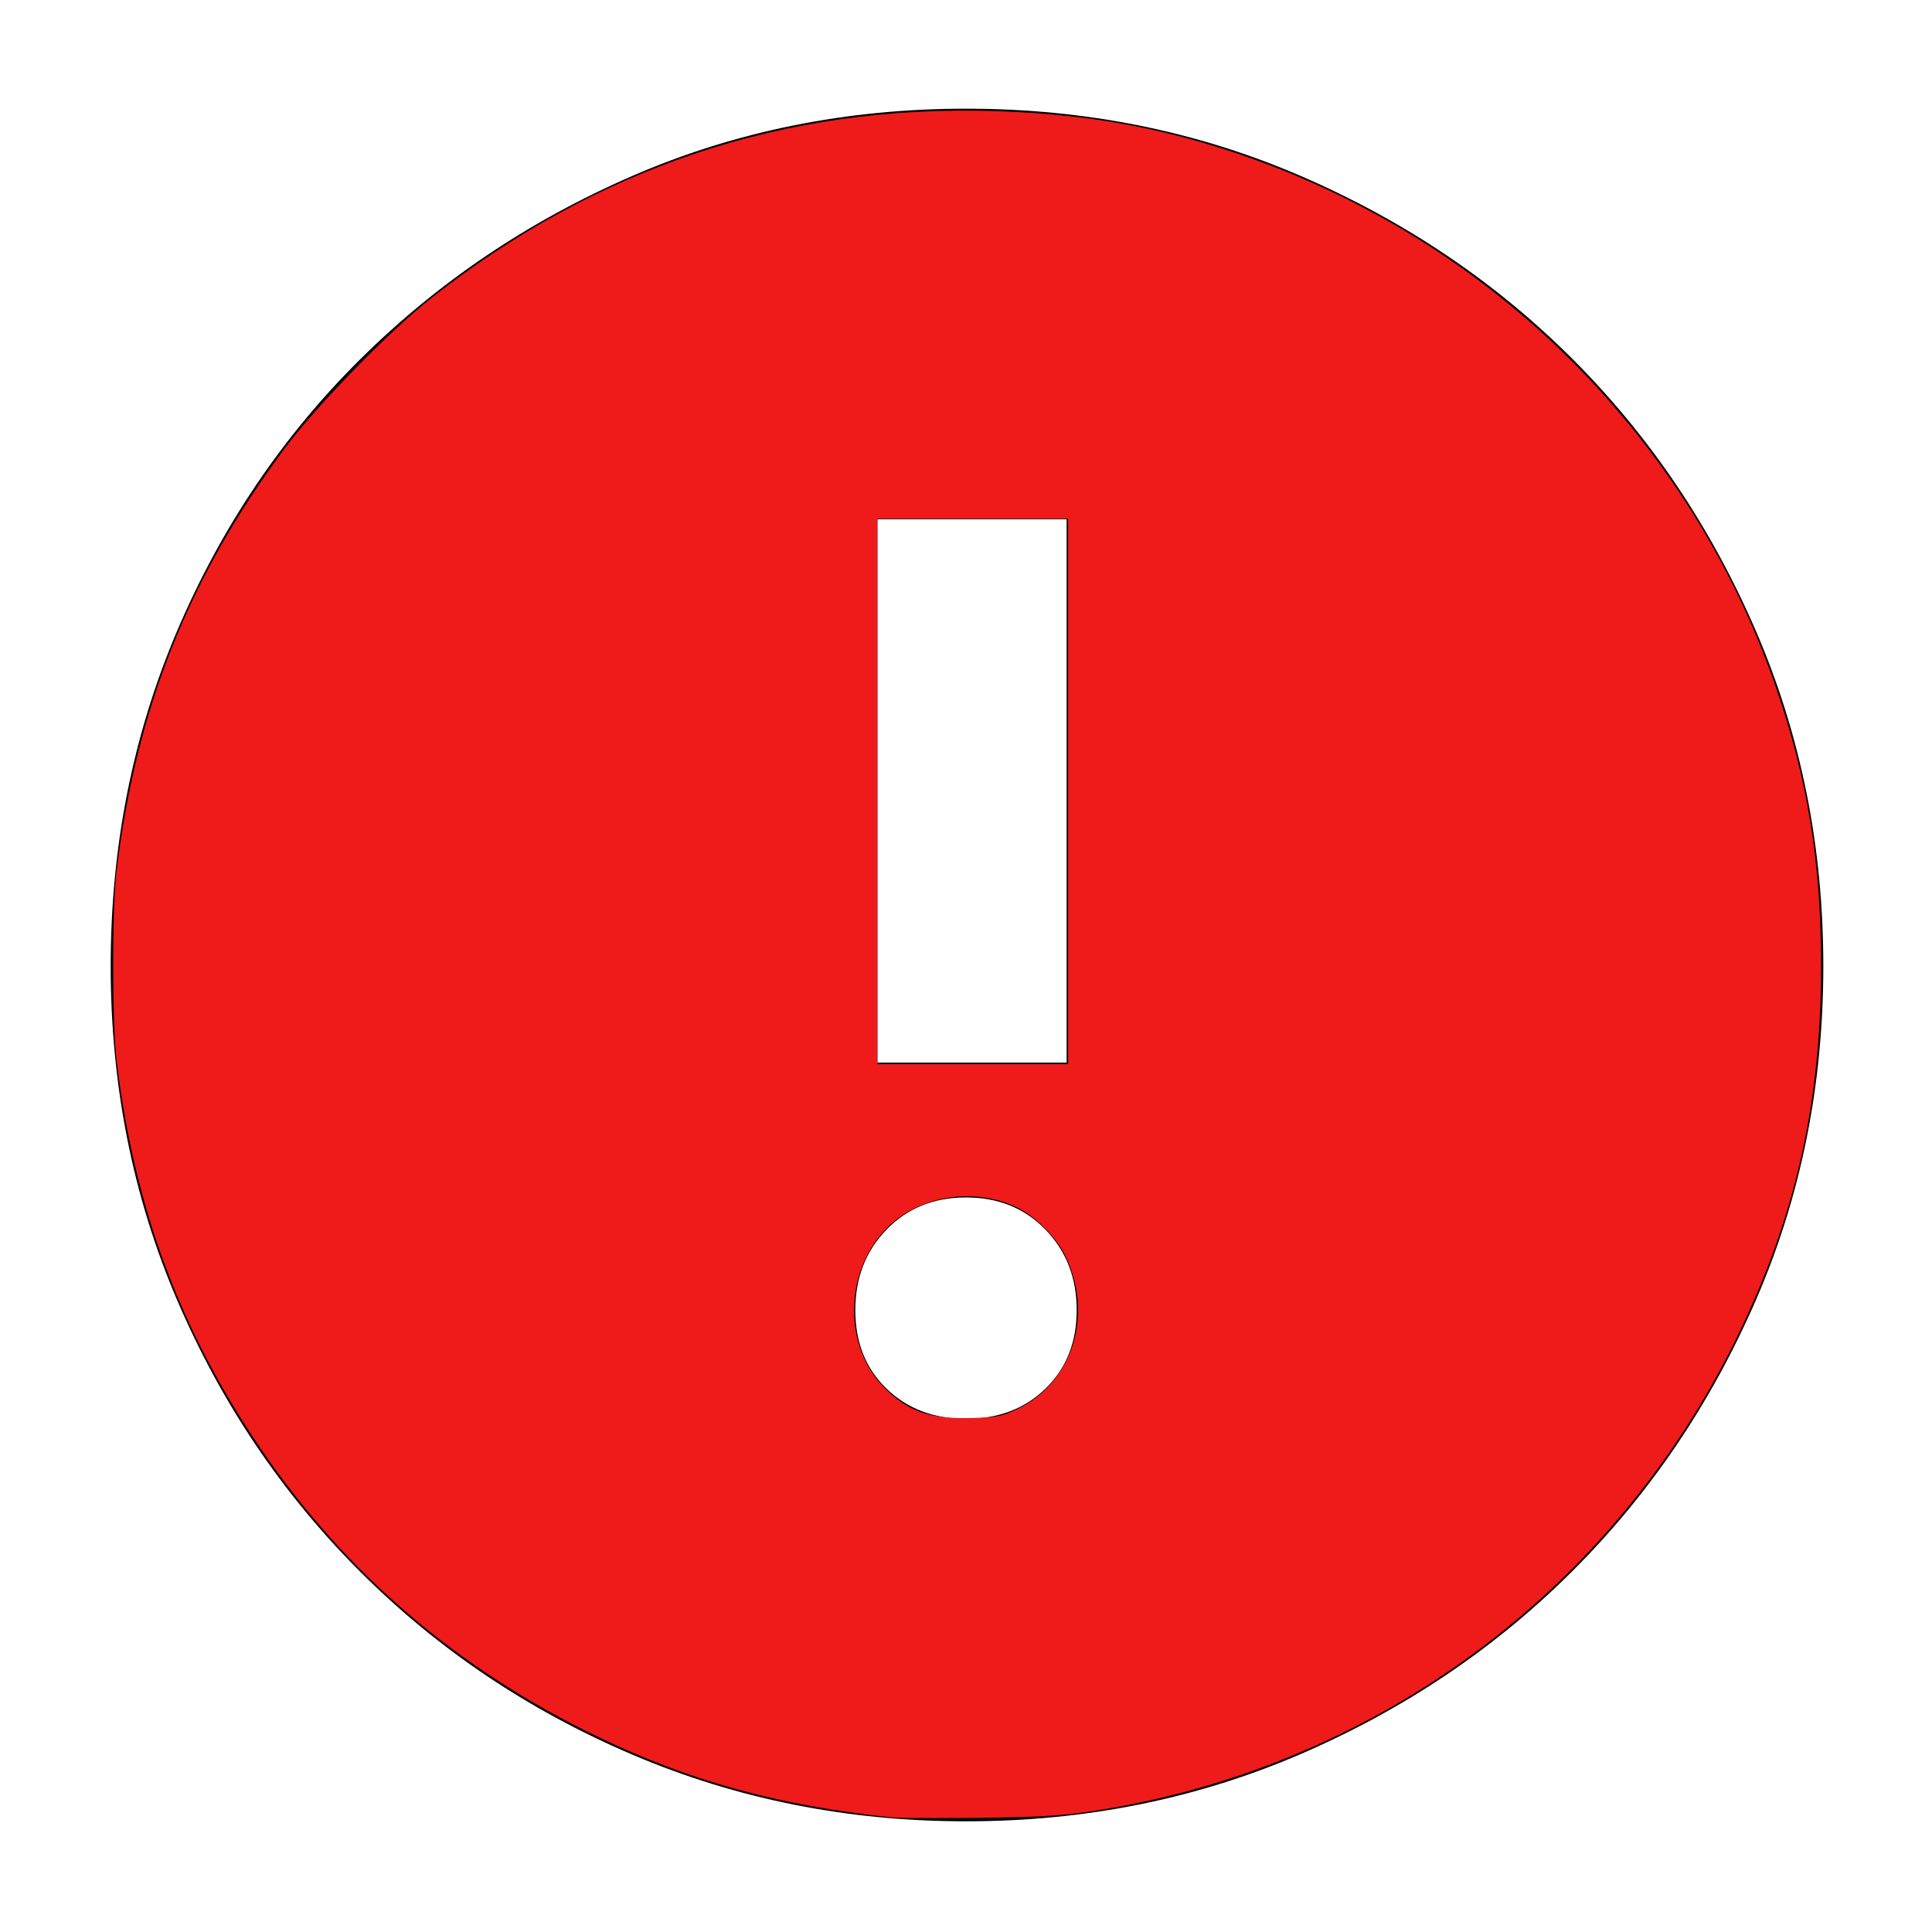
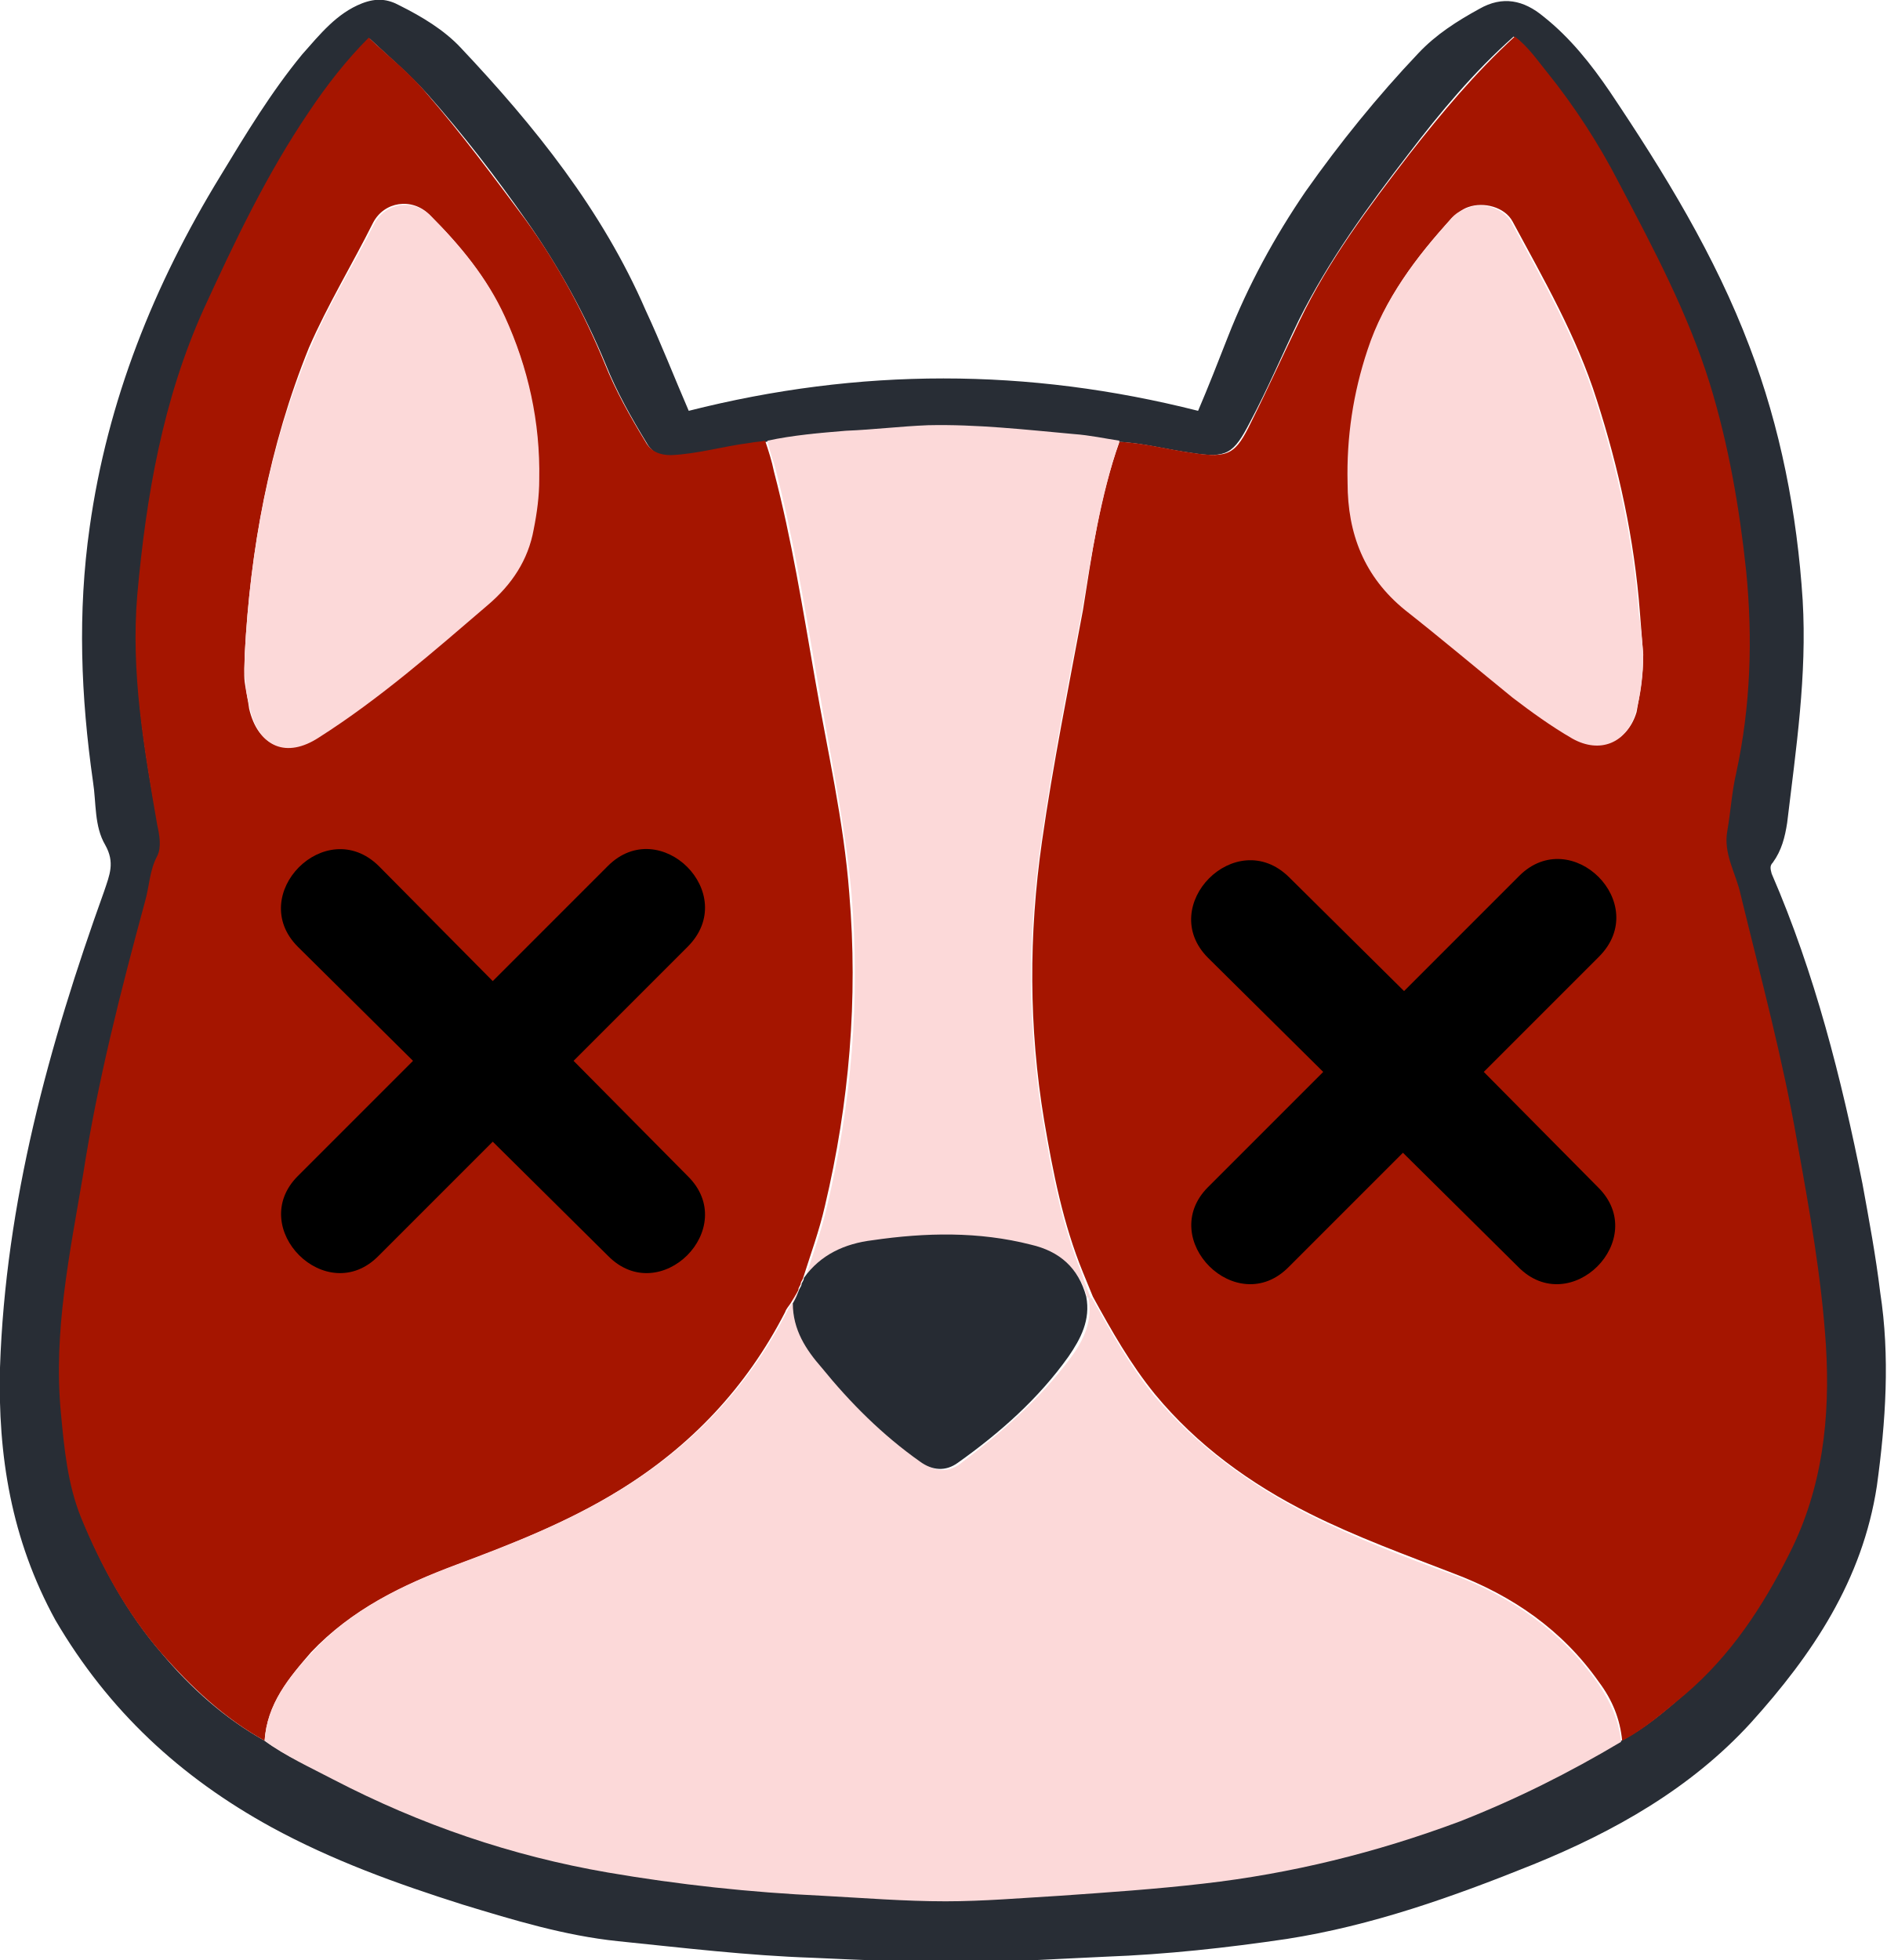
- <svg xmlns="http://www.w3.org/2000/svg" height="48" width="48" version="1.1" id="svg4">
-   <defs id="defs8" />
-   <path d="M24 35.25q1.2 0 1.975-.75.775-.75.775-1.95t-.775-2q-.775-.8-1.975-.8-1.2 0-1.975.8-.775.8-.775 2t.775 1.95q.775.75 1.975.75Zm-2.2-8.85h4.7V12.9h-4.7ZM24 45.25q-4.4 0-8.275-1.65T8.95 39.05q-2.9-2.9-4.55-6.75T2.75 24q0-4.45 1.65-8.325 1.65-3.875 4.55-6.75t6.75-4.55Q19.55 2.7 24 2.7q4.45 0 8.325 1.675 3.875 1.675 6.75 4.55t4.55 6.75Q45.3 19.55 45.3 24q0 4.45-1.675 8.3-1.675 3.85-4.55 6.725-2.875 2.875-6.75 4.55Q28.45 45.25 24 45.25Z" id="path2" />
-   <path style="fill:#ef1a1a;stroke-width:0.067;fill-opacity:1" d="M 22.164,45.154 C 19.359,44.86 17.16,44.258 14.862,43.154 11.401,41.49 8.601,39.102 6.495,36.017 4.471,33.05 3.332,29.987 2.895,26.337 2.786,25.419 2.784,22.569 2.893,21.663 3.374,17.648 4.68,14.359 7.067,11.149 7.858,10.086 9.648,8.25 10.709,7.412 14.836,4.158 19.499,2.603 24.668,2.759 c 2.017,0.061 3.66,0.317 5.406,0.843 6.592,1.986 11.838,7.028 14.061,13.514 0.778,2.271 1.108,4.318 1.108,6.884 0,3.424 -0.638,6.24 -2.086,9.215 -3.094,6.355 -9.069,10.739 -16.07,11.79 -0.719,0.108 -1.318,0.142 -2.786,0.157 -1.028,0.011 -1.989,0.007 -2.136,-0.008 z M 25.269,35.009 c 1.382,-0.651 1.913,-2.341 1.198,-3.81 -0.23,-0.472 -0.756,-0.993 -1.226,-1.214 -1.081,-0.508 -2.458,-0.267 -3.248,0.569 -1.027,1.086 -1.034,2.912 -0.016,3.93 0.581,0.581 1.118,0.77 2.124,0.747 0.661,-0.015 0.778,-0.037 1.168,-0.221 z M 26.537,19.661 V 12.885 H 24.167 21.797 v 6.776 6.776 h 2.37 2.37 z" id="path121" />
+ <svg xmlns="http://www.w3.org/2000/svg" version="1.1" id="Layer_1" x="0px" y="0px" viewBox="0 0 170.4 177" style="enable-background:new 0 0 170.4 177;" xml:space="preserve">
+   <style type="text/css">
+ 	.st0{fill:#282D35;}
+ 	.st1{fill:#A51500;}
+ 	.st2{fill:#FCD9D9;}
+ 	.st3{fill:#262B33;}
+ 	.st4{fill-rule:evenodd;clip-rule:evenodd;}
+ </style>
+   <g>
+     <path class="st0" d="M62.2,37.1c15.4-3.9,30.6-3.9,46,0c0.9-2.1,1.8-4.4,2.7-6.7c1.8-4.6,4.2-9,7-13.1c3.1-4.4,6.5-8.6,10.2-12.5   c1.6-1.7,3.5-2.9,5.5-4c2.1-1.2,4-0.8,5.8,0.7c2.4,1.9,4.3,4.3,6,6.8c4.9,7.3,9.5,14.8,12.6,23c2.8,7.3,4.3,15.1,4.8,22.9   c0.4,6.8-0.6,13.4-1.4,20.1c-0.2,1.3-0.5,2.5-1.3,3.6c-0.3,0.3-0.2,0.6-0.1,1c3.9,9,6.3,18.5,8.2,28c0.6,3.3,1.2,6.5,1.6,9.8   c0.9,5.8,0.5,11.7-0.3,17.5c-1.3,8.5-5.8,15.2-11.4,21.4c-5.4,5.9-12.3,9.8-19.7,12.8c-7.2,2.9-14.5,5.5-22.2,6.7   c-5.4,0.8-10.9,1.4-16.3,1.6c-4.5,0.2-8.9,0.5-13.4,0.5c-4.4,0-8.7-0.2-13.1-0.4c-5.9-0.2-11.7-0.9-17.6-1.5   c-4.8-0.5-9.4-1.9-14-3.3c-6-1.9-11.8-4-17.3-7c-8.2-4.5-14.7-10.5-19.5-18.7c-4-7.3-5.2-14.9-5-22.8c0.5-14.9,4.4-29.1,9.4-43   c0.5-1.5,1-2.6,0.1-4.2c-1-1.7-0.8-3.8-1.1-5.7c-1.1-7.7-1.4-15.3-0.3-23c1.6-11.4,5.8-21.9,11.8-31.7c2.3-3.8,4.6-7.6,7.4-11   c1.6-1.8,3.1-3.7,5.4-4.6C34-0.2,35-0.1,36.1,0.5c2,1,4,2.2,5.5,3.8C48.3,11.4,54.4,19,58.3,28C59.7,31,60.9,34.1,62.2,37.1z    M23.9,157.2c1.9,1.4,4.1,2.3,6.2,3.4c7.8,4,16.1,6.9,24.8,8.4c6.4,1.1,12.9,1.8,19.4,2.1c3.7,0.2,7.4,0.5,11.1,0.5   c3.4,0,6.9-0.2,10.3-0.5c4.3-0.3,8.7-0.6,13-1.1c8-0.9,15.6-2.7,23.1-5.6c5.1-1.9,9.9-4.4,14.6-7.2c2.1-1.1,3.9-2.6,5.7-4.2   c4.1-3.5,7-8,9.4-12.7c3-5.9,3.7-12.3,3.3-18.8c-0.4-6.2-1.5-12.3-2.6-18.4c-1.3-7.5-3.4-14.9-5.1-22.3c-0.4-1.9-1.6-3.7-1.2-5.8   c0.3-1.7,0.4-3.5,0.8-5.2c1.2-6,1.5-12.1,0.9-18.2c-0.6-5.8-1.6-11.5-3.3-17c-2-6.4-5.1-12.2-8.2-18.1c-1.9-3.5-4-6.9-6.5-10   c-0.9-1.1-1.7-2.3-2.9-3.2c-3.6,3.2-6.6,6.8-9.5,10.6c-3.7,4.8-7.2,9.6-9.9,15c-1.5,3.1-2.8,6.2-4.4,9.2c-1.5,2.9-2.1,3.3-5.3,2.8   c-2.2-0.3-4.4-0.9-6.6-1c-1.4-0.2-2.7-0.5-4.1-0.6c-4.4-0.4-8.8-0.9-13.2-0.8c-2.5,0.1-4.9,0.3-7.4,0.5c-2.4,0.1-4.8,0.4-7.1,0.9   c-0.5,0.1-1,0.1-1.4,0.2c-2.4,0.3-4.7,1-7.1,1.1c-1,0.1-1.8-0.3-2.3-1.2c-1.4-2.3-2.7-4.6-3.7-7.1c-1.9-4.6-4.3-8.9-7.1-12.9   s-5.8-7.9-9-11.5c-1.6-1.8-3.4-3.3-5.2-5c-2,2-3.8,4.3-5.4,6.7c-3.8,5.6-6.7,11.6-9.5,17.8c-3.7,8.2-5.3,16.9-6,25.8   c-0.6,7,0.5,13.9,1.8,20.8c0.2,0.9,0.4,2,0,2.8c-0.7,1.3-0.8,2.7-1.1,4.1c-2.2,8.2-4.3,16.4-5.6,24.7c-1.1,7.1-2.7,14.2-2,21.5   c0.3,3.2,0.6,6.4,1.8,9.4c1.8,4.4,4.1,8.6,7.2,12.2C17.2,152.4,20.3,155.2,23.9,157.2z" />
+     <path class="st1" d="M101.1,39.9c2.2,0.1,4.4,0.7,6.6,1c3.3,0.5,3.9,0.1,5.3-2.8c1.5-3,2.9-6.1,4.4-9.2c2.6-5.4,6.2-10.2,9.9-15   c2.9-3.7,5.9-7.3,9.5-10.6c1.2,0.9,2,2.1,2.9,3.2c2.5,3.1,4.7,6.5,6.5,10c3.1,5.9,6.2,11.7,8.2,18.1c1.7,5.5,2.7,11.3,3.3,17   c0.6,6.1,0.4,12.2-0.9,18.2c-0.4,1.7-0.5,3.5-0.8,5.2c-0.4,2.1,0.8,3.9,1.2,5.8c1.8,7.4,3.8,14.8,5.1,22.3   c1.1,6.1,2.2,12.2,2.6,18.4c0.4,6.5-0.3,12.9-3.3,18.8c-2.4,4.8-5.3,9.2-9.4,12.7c-1.8,1.5-3.6,3.1-5.7,4.2c-0.2-2-0.9-3.7-2.1-5.3   c-3.3-4.7-7.8-7.8-13.1-9.8c-4.4-1.7-8.8-3.3-13-5.4c-5.4-2.7-10.2-6.2-14-10.8c-2.2-2.7-3.9-5.7-5.6-8.8c-0.3-0.7-0.6-1.5-0.9-2.2   c-1.8-4.4-2.7-9-3.5-13.7c-1.4-8.4-1.4-16.8-0.2-25.2c1-7,2.4-13.9,3.7-20.9C98.6,50.1,99.3,44.9,101.1,39.9z M148.4,59.1   c-0.1-1.3-0.2-2.5-0.3-3.8c-0.5-6.6-1.9-13-3.9-19.2c-1.8-5.7-4.8-10.9-7.6-16.1c-0.7-1.3-2.6-1.8-4-1.3c-0.6,0.2-1,0.6-1.5,1   c-3.2,3.5-6,7.2-7.5,11.8c-1.3,3.9-1.9,7.9-1.8,12c0.1,4.6,1.5,8.5,5.2,11.5c3.2,2.6,6.4,5.3,9.7,7.9c1.7,1.4,3.5,2.6,5.4,3.7   c2.4,1.4,4.9,0.4,5.7-2.3C148.1,62.7,148.4,61,148.4,59.1z" />
+     <path class="st1" d="M23.9,157.2c-3.6-2-6.6-4.8-9.4-8c-3.1-3.6-5.4-7.8-7.2-12.2c-1.2-3-1.5-6.2-1.8-9.4c-0.7-7.3,0.8-14.4,2-21.5   c1.3-8.4,3.4-16.6,5.6-24.7c0.4-1.4,0.4-2.8,1.1-4.1c0.4-0.8,0.2-1.9,0-2.8c-1.2-6.9-2.4-13.8-1.8-20.8c0.8-8.9,2.3-17.6,6-25.8   c2.8-6.1,5.7-12.2,9.5-17.8c1.6-2.4,3.4-4.7,5.4-6.7c1.8,1.7,3.7,3.2,5.2,5c3.2,3.7,6.1,7.6,9,11.5c2.9,4,5.2,8.3,7.1,12.9   c1,2.5,2.3,4.8,3.7,7.1c0.5,0.9,1.3,1.2,2.3,1.2c2.4-0.1,4.7-0.8,7.1-1.1c0.5-0.1,0.9-0.1,1.4-0.2c0.3,0.9,0.6,1.8,0.8,2.8   c1.6,6.1,2.6,12.4,3.7,18.7c1.1,6.4,2.6,12.8,3.1,19.4c0.8,9.5,0,18.9-2.2,28.2c-0.5,2.2-1.3,4.4-2,6.6c-0.1,0.2-0.2,0.3-0.2,0.5   c-0.1,0.2-0.2,0.3-0.2,0.5c-0.2,0.4-0.4,0.7-0.7,1.2c-0.2,0.3-0.4,0.5-0.5,0.8c-3.5,6.8-8.5,12.1-15,16.1   c-4.7,2.9-9.8,4.9-14.9,6.8c-4.8,1.8-9.3,4-12.9,7.8C26.1,151.5,24.1,153.9,23.9,157.2z M22.1,59.1c0,0.8-0.1,1.7,0,2.5   s0.3,1.6,0.4,2.4c0.8,3.4,3.3,4.4,6.2,2.5c5.5-3.5,10.4-7.8,15.3-12c2.1-1.8,3.6-4,4.1-6.8c0.3-1.5,0.5-3,0.5-4.5   c0.1-5.1-0.9-10-3.1-14.7c-1.6-3.5-4-6.4-6.7-9.1c-1.6-1.6-4.1-1.2-5.1,0.7c-1.9,3.8-4.1,7.4-5.8,11.3   C24.3,40.3,22.6,49.6,22.1,59.1z" />
+     <path class="st2" d="M23.9,157.2c0.2-3.3,2.2-5.8,4.4-8.1c3.5-3.8,8.1-6,12.9-7.8c5.1-1.9,10.2-3.9,14.9-6.8   c6.5-4,11.5-9.3,15-16.1c0.1-0.3,0.3-0.5,0.5-0.8c0.1,0.1,0.1,0.2,0.2,0.2c0,2.3,1.2,4.1,2.6,5.8c2.7,3.2,5.5,6.1,8.9,8.5   c1.2,0.8,2.3,0.9,3.4,0.1c3.7-2.8,7.2-5.8,10-9.6c1.2-1.6,2-3.4,1.6-5.4c0.1,0,0.2,0,0.3,0c1.7,3,3.4,6.1,5.6,8.8   c3.9,4.6,8.7,8.1,14,10.8c4.2,2.1,8.6,3.8,13,5.4c5.3,2,9.8,5.1,13.1,9.8c1.1,1.6,1.9,3.3,2.1,5.3c-4.7,2.8-9.5,5.2-14.6,7.2   c-7.5,2.8-15.2,4.7-23.1,5.6c-4.3,0.5-8.7,0.8-13,1.1c-3.4,0.2-6.9,0.5-10.3,0.5c-3.7,0-7.4-0.3-11.1-0.5c-6.5-0.3-13-1-19.4-2.1   c-8.7-1.5-16.9-4.3-24.8-8.4C28,159.6,25.8,158.6,23.9,157.2z" />
+     <path class="st2" d="M98.5,117.2c-0.1,0-0.2,0-0.3,0c-0.7-2.6-2.5-4.1-5-4.7c-4.8-1.2-9.5-1.1-14.3-0.4c-2.5,0.4-4.6,1.3-6.2,3.4   l0,0c0.7-2.2,1.5-4.4,2-6.6c2.2-9.3,3-18.6,2.2-28.2c-0.6-6.5-2-12.9-3.1-19.4c-1.1-6.3-2.1-12.5-3.7-18.7   c-0.2-0.9-0.6-1.8-0.8-2.8c2.3-0.5,4.7-0.7,7.1-0.9c2.5-0.1,4.9-0.4,7.4-0.5c4.4-0.1,8.8,0.4,13.2,0.8c1.4,0.1,2.8,0.4,4.1,0.6   c-1.7,5-2.5,10.2-3.4,15.4C96.4,62.1,95,69.1,94,76.1c-1.2,8.4-1.2,16.8,0.2,25.2c0.8,4.7,1.7,9.3,3.5,13.7   C97.9,115.7,98.2,116.4,98.5,117.2z" />
+     <path class="st2" d="M148.4,59.1c0,1.8-0.2,3.6-0.7,5.3c-0.8,2.7-3.2,3.7-5.7,2.3c-1.9-1.1-3.7-2.4-5.4-3.7   c-3.2-2.6-6.4-5.3-9.7-7.9c-3.7-3-5.2-6.9-5.2-11.5c-0.1-4.1,0.5-8.1,1.8-12c1.5-4.6,4.4-8.3,7.5-11.8c0.4-0.5,0.9-0.8,1.5-1   c1.4-0.6,3.3,0,4,1.3c2.8,5.2,5.8,10.4,7.6,16.1c2,6.3,3.4,12.6,3.9,19.2C148.2,56.6,148.3,57.9,148.4,59.1z" />
+     <path class="st2" d="M22.1,59.1c0.5-9.5,2.2-18.8,5.9-27.6c1.6-3.9,3.9-7.5,5.8-11.3c1-1.9,3.5-2.3,5.1-0.7   c2.7,2.7,5.1,5.6,6.7,9.1c2.1,4.6,3.2,9.5,3.1,14.7c0,1.5-0.2,3-0.5,4.5c-0.5,2.8-2,5-4.1,6.8c-4.9,4.2-9.8,8.5-15.3,12   c-2.9,1.9-5.4,0.9-6.2-2.5c-0.2-0.8-0.4-1.6-0.4-2.4C22,60.8,22.1,59.9,22.1,59.1z" />
+     <g>
+       <path class="st2" d="M71.7,117.9c0.3-0.4,0.3-0.9,0.5-1.4c-0.4,0.5-0.5,0.7-0.6,1.2C71.6,117.7,71.7,117.8,71.7,117.9z" />
+       <path class="st2" d="M72.7,115.5L72.7,115.5c-0.1,0.2-0.2,0.3-0.3,0.5l0,0C72.5,115.8,72.6,115.6,72.7,115.5z" />
+       <path class="st2" d="M72.2,116.4C72.2,116.5,72.2,116.5,72.2,116.4C72.2,116.5,72.2,116.5,72.2,116.4c0.1-0.1,0.2-0.3,0.3-0.5l0,0    C72.3,116.1,72.3,116.3,72.2,116.4z" />
+     </g>
+     <path class="st3" d="M72.2,116.4c0.1-0.2,0.2-0.3,0.2-0.5c0.1-0.2,0.2-0.3,0.2-0.5c1.5-2.1,3.7-3.1,6.2-3.4   c4.8-0.7,9.6-0.8,14.3,0.4c2.6,0.6,4.3,2.1,5,4.7c0.4,2.1-0.5,3.8-1.6,5.4c-2.7,3.8-6.2,6.9-10,9.6c-1.1,0.8-2.3,0.7-3.4-0.1   c-3.4-2.4-6.3-5.3-8.9-8.5c-1.4-1.6-2.6-3.4-2.6-5.8C71.9,117.2,72,116.9,72.2,116.4z" />
+   </g>
+   <path class="st4" d="M44.5,88.6l10.4-10.4c4.7-4.7,12,2.5,7.2,7.3L51.8,95.8l10.3,10.4c4.8,4.7-2.5,12-7.2,7.2l-10.4-10.3  l-10.3,10.3c-4.7,4.8-12-2.5-7.3-7.2l10.4-10.4L26.9,85.5c-4.7-4.7,2.5-12,7.3-7.3L44.5,88.6z" />
+   <path class="st4" d="M126.8,89.5l10.4-10.4c4.7-4.7,12,2.5,7.2,7.3L134,96.8l10.3,10.4c4.8,4.7-2.5,12-7.2,7.2l-10.4-10.3  l-10.3,10.3c-4.7,4.8-12-2.5-7.3-7.2l10.4-10.4l-10.4-10.3c-4.7-4.7,2.5-12,7.3-7.3L126.8,89.5z" />
</svg>
